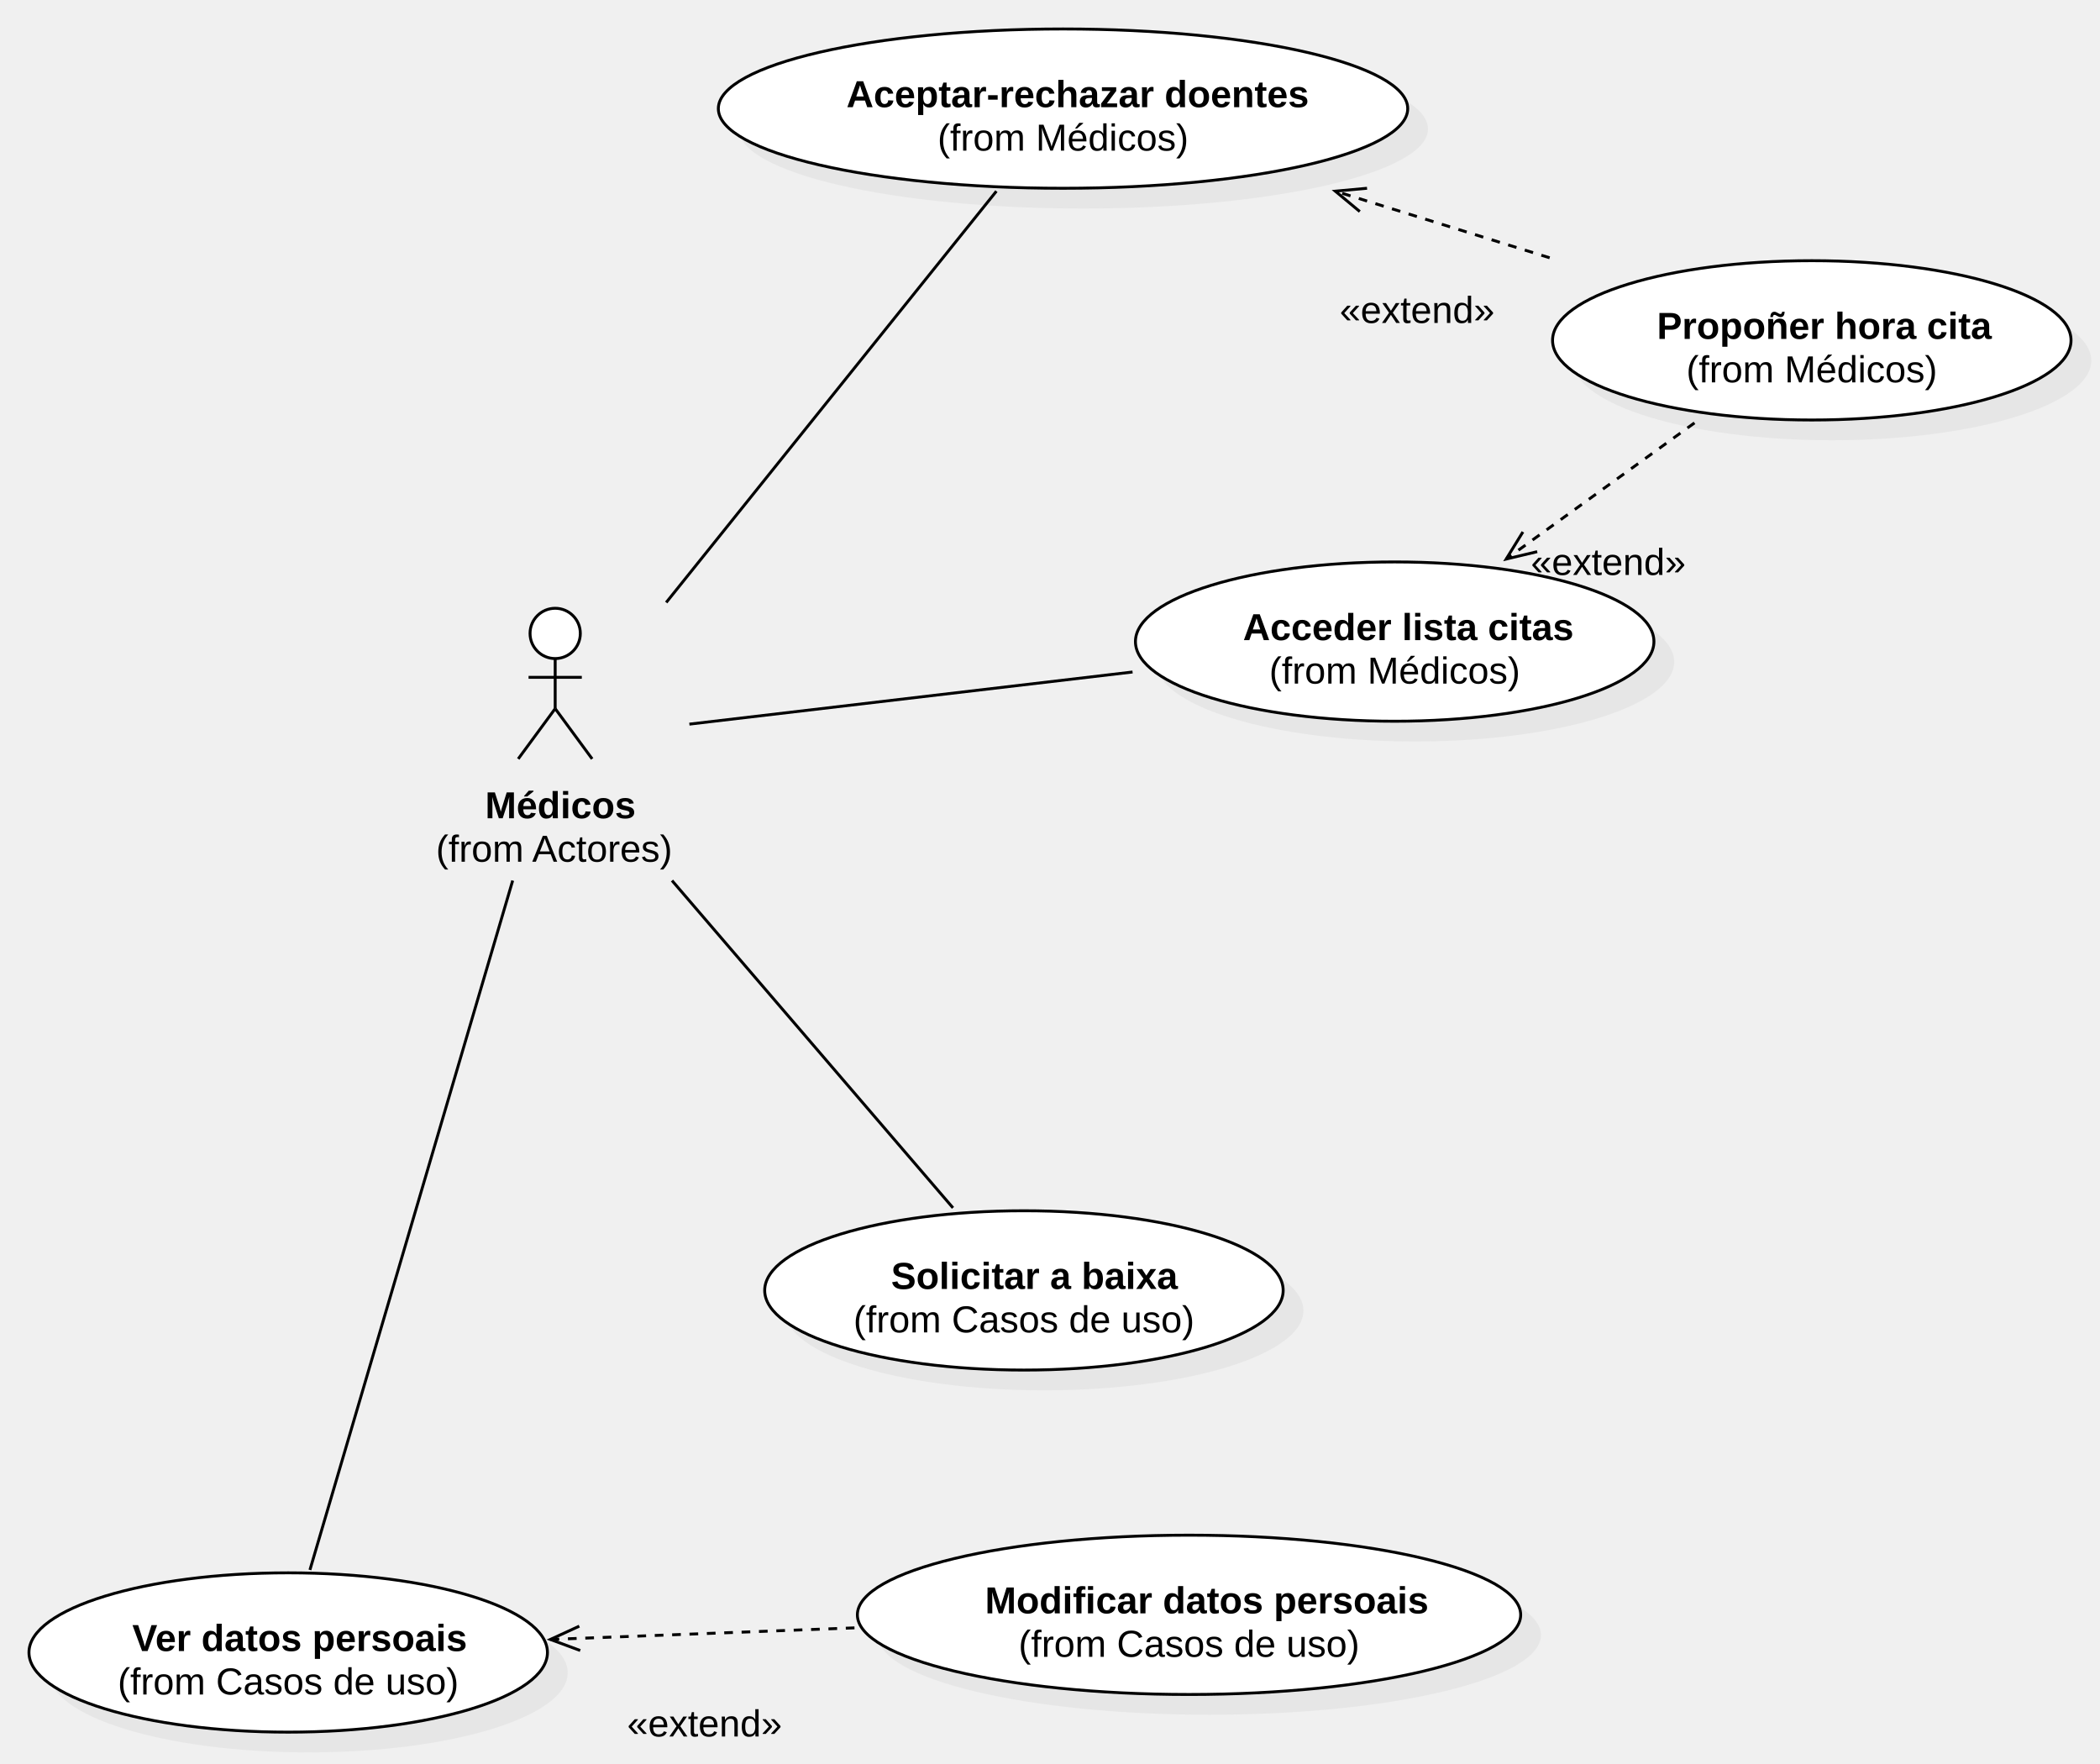
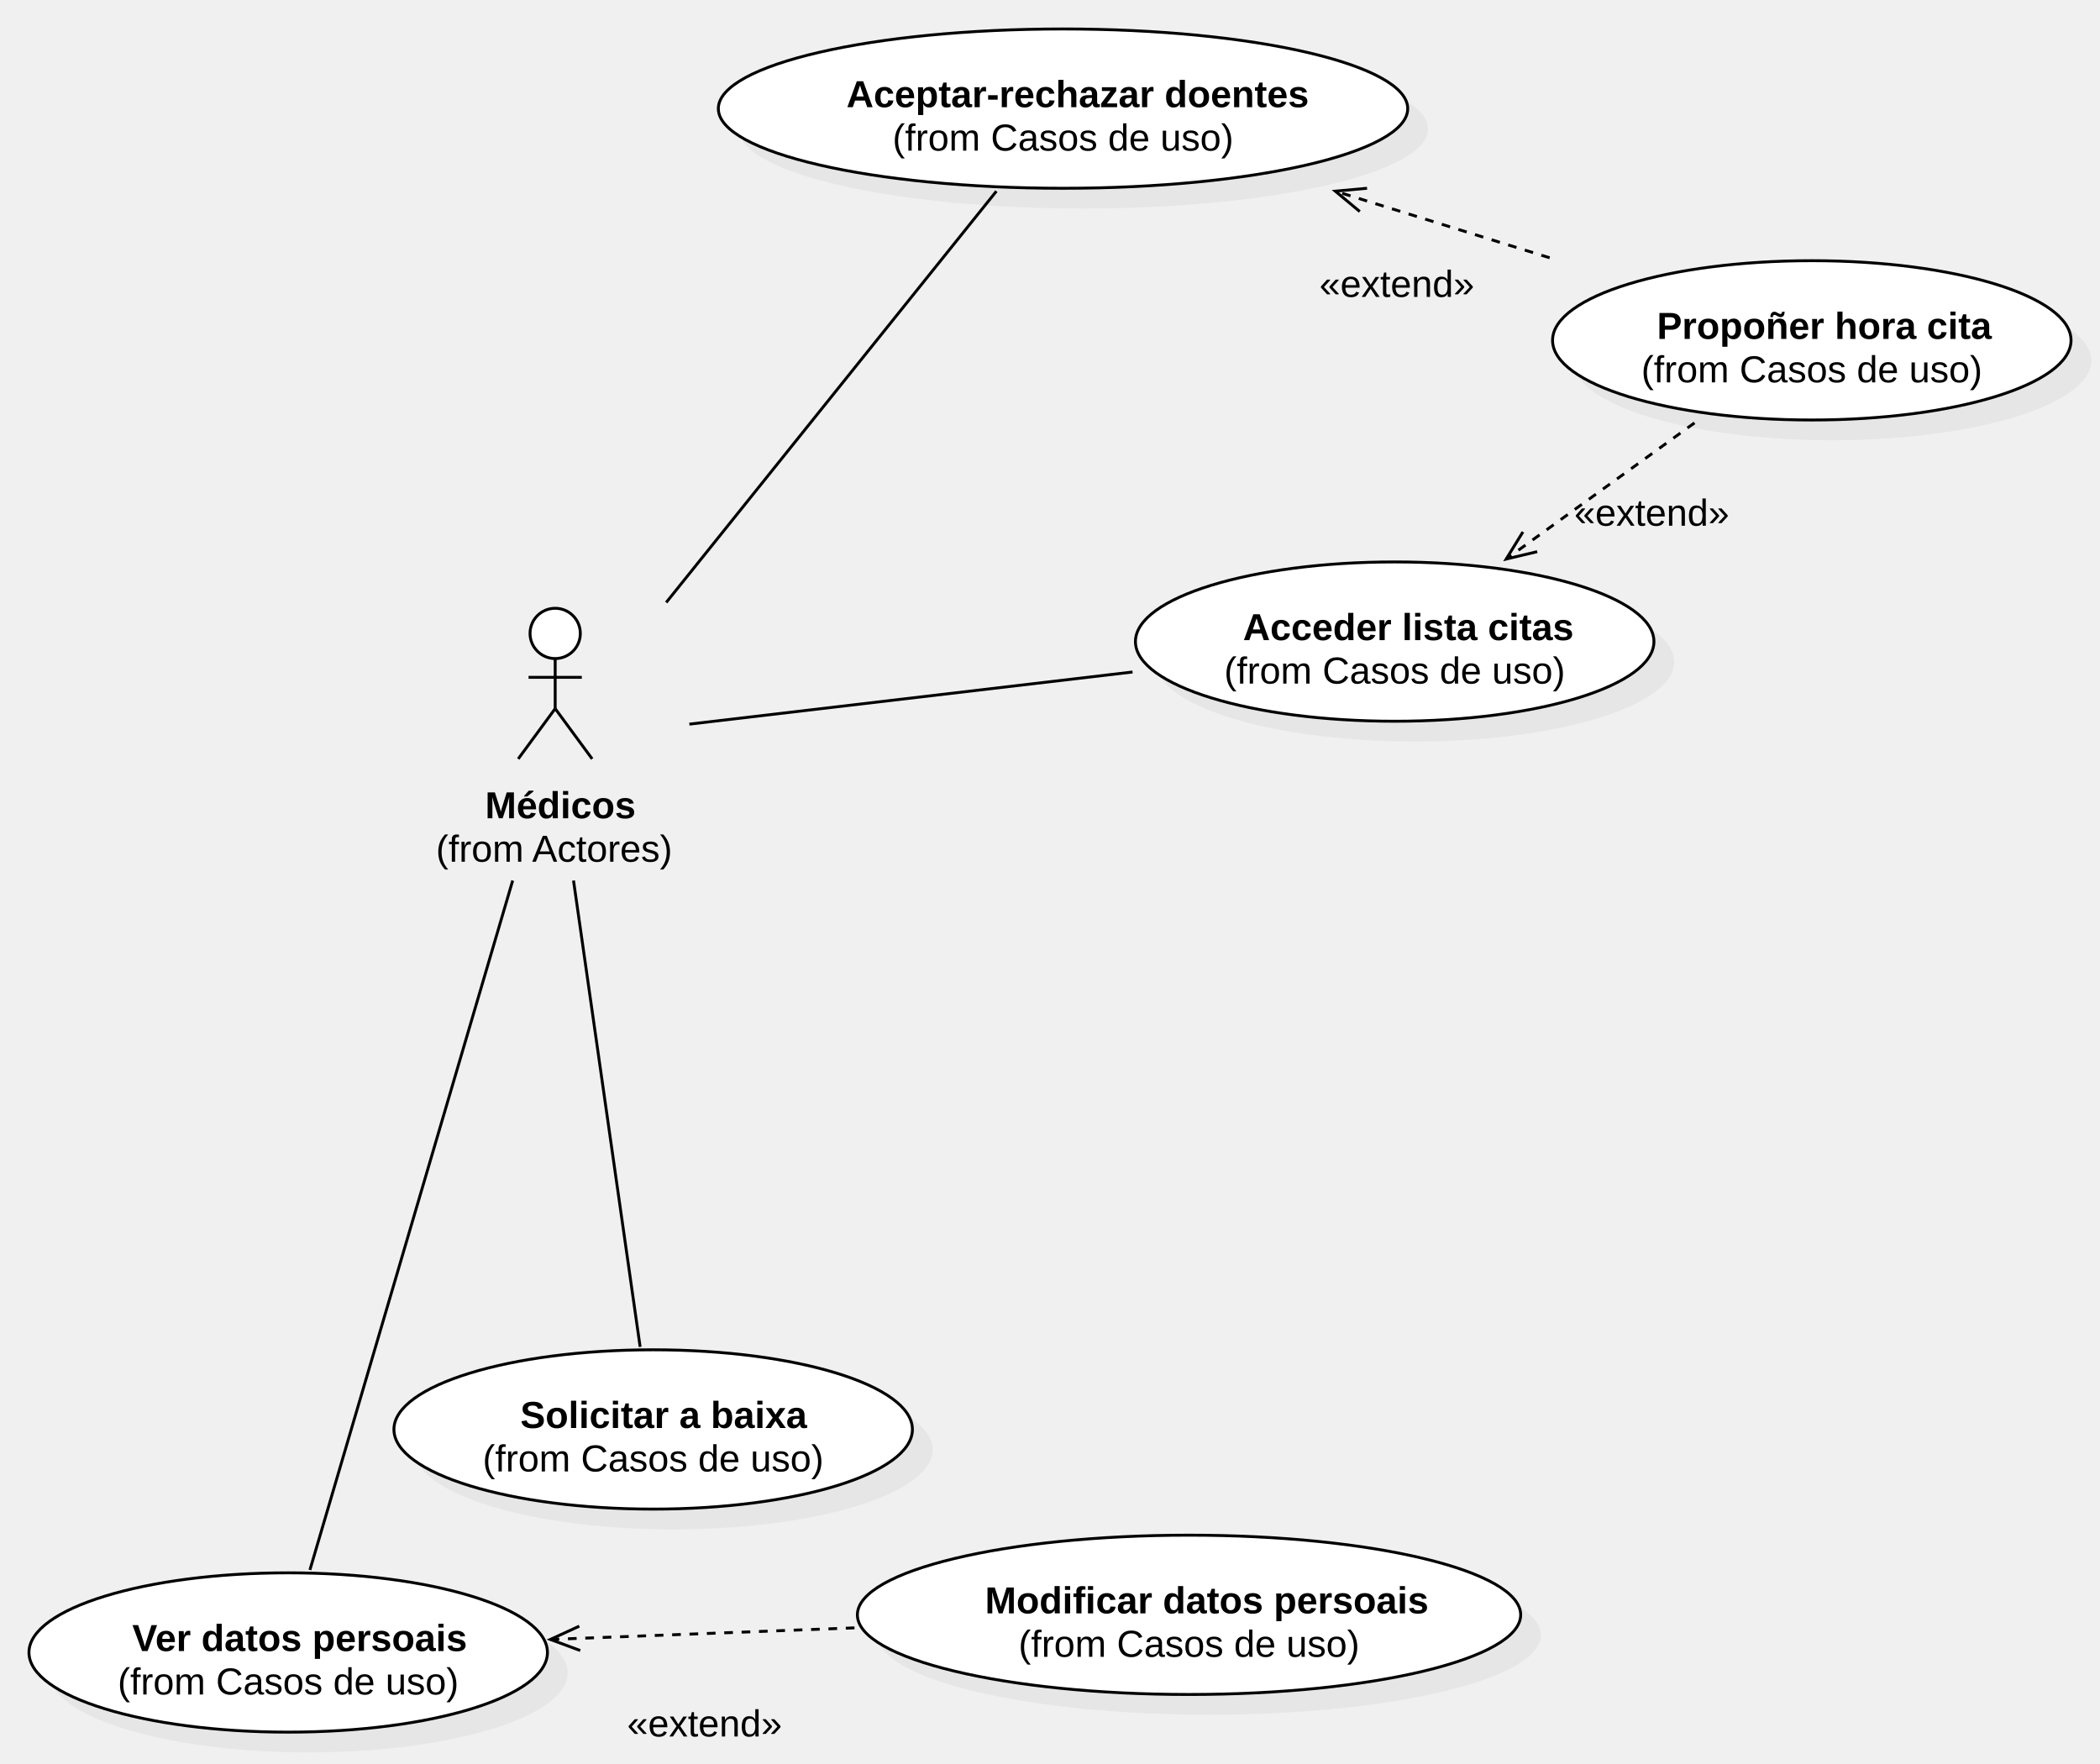
<svg xmlns="http://www.w3.org/2000/svg" version="1.1" width="725" height="609">
  <defs />
  <g>
    <g transform="translate(-112,-46) scale(1,1)">
      <path fill="#ffffff" stroke="none" d="M 294.992 264.68 C 294.992 259.886 298.877 256 303.671 256 C 308.464 256 312.35 259.886 312.35 264.68 C 312.35 269.474 308.464 273.36 303.671 273.36 C 298.877 273.36 294.992 269.474 294.992 264.68 Z" />
    </g>
    <g transform="translate(-112,-46) scale(1,1)">
      <path fill="none" stroke="#000000" d="M 294.992 264.68 C 294.992 259.886 298.877 256 303.671 256 C 308.464 256 312.35 259.886 312.35 264.68 C 312.35 269.474 308.464 273.36 303.671 273.36 C 298.877 273.36 294.992 269.474 294.992 264.68 Z" stroke-miterlimit="10" />
    </g>
    <g transform="translate(-112,-46) scale(1,1)">
      <path fill="none" stroke="#000000" d="M 303.671 273.36 L 303.671 290.64" stroke-miterlimit="10" />
    </g>
    <g transform="translate(-112,-46) scale(1,1)">
      <path fill="none" stroke="#000000" d="M 294.481 279.84 L 312.861 279.84" stroke-miterlimit="10" />
    </g>
    <g transform="translate(-112,-46) scale(1,1)">
      <path fill="none" stroke="#000000" d="M 303.671 290.64 L 290.907 308" stroke-miterlimit="10" />
    </g>
    <g transform="translate(-112,-46) scale(1,1)">
      <path fill="none" stroke="#000000" d="M 303.671 290.64 L 316.435 308" stroke-miterlimit="10" />
    </g>
    <g transform="translate(-112,-46) scale(1,1)">
      <g>
        <path fill="none" stroke="none" />
        <text fill="#000000" stroke="none" font-family="Arial" font-size="13px" font-style="normal" font-weight="bold" text-decoration="none" x="279.467" y="328.5">Médicos</text>
      </g>
    </g>
    <g transform="translate(-112,-46) scale(1,1)">
      <g>
        <path fill="none" stroke="none" />
        <text fill="#000000" stroke="none" font-family="Arial" font-size="13px" font-style="normal" font-weight="normal" text-decoration="none" x="262.5" y="343.5">(from Actores)</text>
      </g>
    </g>
    <g transform="translate(-112,-46) scale(1,1)">
      <path fill="#C0C0C0" stroke="none" d="M 367 90.5 C 367 75.312 420.278 63 486 63 C 551.722 63 605 75.312 605 90.5 C 605 105.688 551.722 118 486 118 C 420.278 118 367 105.688 367 90.5 Z" opacity="0.2" />
    </g>
    <g transform="translate(-112,-46) scale(1,1)">
      <path fill="#ffffff" stroke="none" d="M 360 83.5 C 360 68.312 413.278 56 479 56 C 544.722 56 598 68.312 598 83.5 C 598 98.688 544.722 111 479 111 C 413.278 111 360 98.688 360 83.5 Z" />
    </g>
    <g transform="translate(-112,-46) scale(1,1)">
      <path fill="none" stroke="#000000" d="M 360 83.5 C 360 68.312 413.278 56 479 56 C 544.722 56 598 68.312 598 83.5 C 598 98.688 544.722 111 479 111 C 413.278 111 360 98.688 360 83.5 Z" stroke-miterlimit="10" />
    </g>
    <g transform="translate(-112,-46) scale(1,1)">
      <g>
        <path fill="none" stroke="none" />
        <text fill="#000000" stroke="none" font-family="Arial" font-size="13px" font-style="normal" font-weight="bold" text-decoration="none" x="404.209" y="83">Aceptar-rechazar doentes</text>
      </g>
    </g>
    <g transform="translate(-112,-46) scale(1,1)">
      <g>
        <path fill="none" stroke="none" />
-         <text fill="#000000" stroke="none" font-family="Arial" font-size="13px" font-style="normal" font-weight="normal" text-decoration="none" x="435.661" y="98">(from Médicos)</text>
+         <text fill="#000000" stroke="none" font-family="Arial" font-size="13px" font-style="normal" font-weight="normal" text-decoration="none" x="420.119" y="98">(from Casos de uso)</text>
      </g>
    </g>
    <g transform="translate(-112,-46) scale(1,1)">
      <path fill="none" stroke="#000000" d="M 342 254 L 456 112" stroke-miterlimit="10" />
    </g>
    <g transform="translate(-112,-46) scale(1,1)">
      <path fill="#C0C0C0" stroke="none" d="M 511 274.5 C 511 259.312 551.071 247 600.5 247 C 649.929 247 690 259.312 690 274.5 C 690 289.688 649.929 302 600.5 302 C 551.071 302 511 289.688 511 274.5 Z" opacity="0.2" />
    </g>
    <g transform="translate(-112,-46) scale(1,1)">
      <path fill="#ffffff" stroke="none" d="M 504 267.5 C 504 252.312 544.071 240 593.5 240 C 642.929 240 683 252.312 683 267.5 C 683 282.688 642.929 295 593.5 295 C 544.071 295 504 282.688 504 267.5 Z" />
    </g>
    <g transform="translate(-112,-46) scale(1,1)">
      <path fill="none" stroke="#000000" d="M 504 267.5 C 504 252.312 544.071 240 593.5 240 C 642.929 240 683 252.312 683 267.5 C 683 282.688 642.929 295 593.5 295 C 544.071 295 504 282.688 504 267.5 Z" stroke-miterlimit="10" />
    </g>
    <g transform="translate(-112,-46) scale(1,1)">
      <g>
        <path fill="none" stroke="none" />
        <text fill="#000000" stroke="none" font-family="Arial" font-size="13px" font-style="normal" font-weight="bold" text-decoration="none" x="541.119" y="267">Acceder lista citas</text>
      </g>
    </g>
    <g transform="translate(-112,-46) scale(1,1)">
      <g>
        <path fill="none" stroke="none" />
-         <text fill="#000000" stroke="none" font-family="Arial" font-size="13px" font-style="normal" font-weight="normal" text-decoration="none" x="550.161" y="282">(from Médicos)</text>
+         <text fill="#000000" stroke="none" font-family="Arial" font-size="13px" font-style="normal" font-weight="normal" text-decoration="none" x="534.619" y="282">(from Casos de uso)</text>
      </g>
    </g>
    <g transform="translate(-112,-46) scale(1,1)">
      <path fill="none" stroke="#000000" d="M 350 296 L 503 278" stroke-miterlimit="10" />
    </g>
    <g transform="translate(-112,-46) scale(1,1)">
      <path fill="#C0C0C0" stroke="none" d="M 655 170.5 C 655 155.312 695.071 143 744.5 143 C 793.929 143 834 155.312 834 170.5 C 834 185.688 793.929 198 744.5 198 C 695.071 198 655 185.688 655 170.5 Z" opacity="0.2" />
    </g>
    <g transform="translate(-112,-46) scale(1,1)">
      <path fill="#ffffff" stroke="none" d="M 648 163.5 C 648 148.312 688.071 136 737.5 136 C 786.929 136 827 148.312 827 163.5 C 827 178.688 786.929 191 737.5 191 C 688.071 191 648 178.688 648 163.5 Z" />
    </g>
    <g transform="translate(-112,-46) scale(1,1)">
      <path fill="none" stroke="#000000" d="M 648 163.5 C 648 148.312 688.071 136 737.5 136 C 786.929 136 827 148.312 827 163.5 C 827 178.688 786.929 191 737.5 191 C 688.071 191 648 178.688 648 163.5 Z" stroke-miterlimit="10" />
    </g>
    <g transform="translate(-112,-46) scale(1,1)">
      <g>
        <path fill="none" stroke="none" />
        <text fill="#000000" stroke="none" font-family="Arial" font-size="13px" font-style="normal" font-weight="bold" text-decoration="none" x="684.024" y="163">Propoñer hora cita</text>
      </g>
    </g>
    <g transform="translate(-112,-46) scale(1,1)">
      <g>
        <path fill="none" stroke="none" />
-         <text fill="#000000" stroke="none" font-family="Arial" font-size="13px" font-style="normal" font-weight="normal" text-decoration="none" x="694.161" y="178">(from Médicos)</text>
-       </g>
-     </g>
-     <g transform="translate(-112,-46) scale(1,1)">
-       <path fill="#C0C0C0" stroke="none" d="M 383 498.5 C 383 483.312 423.071 471 472.5 471 C 521.929 471 562 483.312 562 498.5 C 562 513.688 521.929 526 472.5 526 C 423.071 526 383 513.688 383 498.5 Z" opacity="0.2" />
-     </g>
-     <g transform="translate(-112,-46) scale(1,1)">
-       <path fill="#ffffff" stroke="none" d="M 376 491.5 C 376 476.312 416.071 464 465.5 464 C 514.929 464 555 476.312 555 491.5 C 555 506.688 514.929 519 465.5 519 C 416.071 519 376 506.688 376 491.5 Z" />
-     </g>
-     <g transform="translate(-112,-46) scale(1,1)">
-       <path fill="none" stroke="#000000" d="M 376 491.5 C 376 476.312 416.071 464 465.5 464 C 514.929 464 555 476.312 555 491.5 C 555 506.688 514.929 519 465.5 519 C 416.071 519 376 506.688 376 491.5 Z" stroke-miterlimit="10" />
-     </g>
-     <g transform="translate(-112,-46) scale(1,1)">
-       <g>
-         <path fill="none" stroke="none" />
-         <text fill="#000000" stroke="none" font-family="Arial" font-size="13px" font-style="normal" font-weight="bold" text-decoration="none" x="419.616" y="491">Solicitar a baixa</text>
-       </g>
-     </g>
-     <g transform="translate(-112,-46) scale(1,1)">
-       <g>
-         <path fill="none" stroke="none" />
-         <text fill="#000000" stroke="none" font-family="Arial" font-size="13px" font-style="normal" font-weight="normal" text-decoration="none" x="406.619" y="506">(from Casos de uso)</text>
-       </g>
-     </g>
-     <g transform="translate(-112,-46) scale(1,1)">
-       <path fill="none" stroke="#000000" d="M 344 350 L 441 463" stroke-miterlimit="10" />
+         <text fill="#000000" stroke="none" font-family="Arial" font-size="13px" font-style="normal" font-weight="normal" text-decoration="none" x="678.619" y="178">(from Casos de uso)</text>
+       </g>
+     </g>
+     <g transform="translate(-112,-46) scale(1,1)">
+       <path fill="#C0C0C0" stroke="none" d="M 255 546.5 C 255 531.312 295.071 519 344.5 519 C 393.929 519 434 531.312 434 546.5 C 434 561.688 393.929 574 344.5 574 C 295.071 574 255 561.688 255 546.5 Z" opacity="0.2" />
+     </g>
+     <g transform="translate(-112,-46) scale(1,1)">
+       <path fill="#ffffff" stroke="none" d="M 248 539.5 C 248 524.312 288.071 512 337.5 512 C 386.929 512 427 524.312 427 539.5 C 427 554.688 386.929 567 337.5 567 C 288.071 567 248 554.688 248 539.5 Z" />
+     </g>
+     <g transform="translate(-112,-46) scale(1,1)">
+       <path fill="none" stroke="#000000" d="M 248 539.5 C 248 524.312 288.071 512 337.5 512 C 386.929 512 427 524.312 427 539.5 C 427 554.688 386.929 567 337.5 567 C 288.071 567 248 554.688 248 539.5 Z" stroke-miterlimit="10" />
+     </g>
+     <g transform="translate(-112,-46) scale(1,1)">
+       <g>
+         <path fill="none" stroke="none" />
+         <text fill="#000000" stroke="none" font-family="Arial" font-size="13px" font-style="normal" font-weight="bold" text-decoration="none" x="291.616" y="539">Solicitar a baixa</text>
+       </g>
+     </g>
+     <g transform="translate(-112,-46) scale(1,1)">
+       <g>
+         <path fill="none" stroke="none" />
+         <text fill="#000000" stroke="none" font-family="Arial" font-size="13px" font-style="normal" font-weight="normal" text-decoration="none" x="278.619" y="554">(from Casos de uso)</text>
+       </g>
+     </g>
+     <g transform="translate(-112,-46) scale(1,1)">
+       <path fill="none" stroke="#000000" d="M 310 350 L 333 511" stroke-miterlimit="10" />
    </g>
    <g transform="translate(-112,-46) scale(1,1)">
      <path fill="#C0C0C0" stroke="none" d="M 129 623.5 C 129 608.312 169.071 596 218.5 596 C 267.929 596 308 608.312 308 623.5 C 308 638.688 267.929 651 218.5 651 C 169.071 651 129 638.688 129 623.5 Z" opacity="0.2" />
    </g>
    <g transform="translate(-112,-46) scale(1,1)">
      <path fill="#ffffff" stroke="none" d="M 122 616.5 C 122 601.312 162.071 589 211.5 589 C 260.929 589 301 601.312 301 616.5 C 301 631.688 260.929 644 211.5 644 C 162.071 644 122 631.688 122 616.5 Z" />
    </g>
    <g transform="translate(-112,-46) scale(1,1)">
      <path fill="none" stroke="#000000" d="M 122 616.5 C 122 601.312 162.071 589 211.5 589 C 260.929 589 301 601.312 301 616.5 C 301 631.688 260.929 644 211.5 644 C 162.071 644 122 631.688 122 616.5 Z" stroke-miterlimit="10" />
    </g>
    <g transform="translate(-112,-46) scale(1,1)">
      <g>
        <path fill="none" stroke="none" />
        <text fill="#000000" stroke="none" font-family="Arial" font-size="13px" font-style="normal" font-weight="bold" text-decoration="none" x="157.662" y="616">Ver datos persoais</text>
      </g>
    </g>
    <g transform="translate(-112,-46) scale(1,1)">
      <g>
        <path fill="none" stroke="none" />
        <text fill="#000000" stroke="none" font-family="Arial" font-size="13px" font-style="normal" font-weight="normal" text-decoration="none" x="152.619" y="631">(from Casos de uso)</text>
      </g>
    </g>
    <g transform="translate(-112,-46) scale(1,1)">
      <path fill="none" stroke="#000000" d="M 289 350 L 219 588" stroke-miterlimit="10" />
    </g>
    <g transform="translate(-112,-46) scale(1,1)">
      <path fill="#C0C0C0" stroke="none" d="M 415 610.5 C 415 595.312 466.263 583 529.5 583 C 592.737 583 644 595.312 644 610.5 C 644 625.688 592.737 638 529.5 638 C 466.263 638 415 625.688 415 610.5 Z" opacity="0.2" />
    </g>
    <g transform="translate(-112,-46) scale(1,1)">
      <path fill="#ffffff" stroke="none" d="M 408 603.5 C 408 588.312 459.263 576 522.5 576 C 585.737 576 637 588.312 637 603.5 C 637 618.688 585.737 631 522.5 631 C 459.263 631 408 618.688 408 603.5 Z" />
    </g>
    <g transform="translate(-112,-46) scale(1,1)">
      <path fill="none" stroke="#000000" d="M 408 603.5 C 408 588.312 459.263 576 522.5 576 C 585.737 576 637 588.312 637 603.5 C 637 618.688 585.737 631 522.5 631 C 459.263 631 408 618.688 408 603.5 Z" stroke-miterlimit="10" />
    </g>
    <g transform="translate(-112,-46) scale(1,1)">
      <g>
        <path fill="none" stroke="none" />
        <text fill="#000000" stroke="none" font-family="Arial" font-size="13px" font-style="normal" font-weight="bold" text-decoration="none" x="452.051" y="603">Modificar datos persoais</text>
      </g>
    </g>
    <g transform="translate(-112,-46) scale(1,1)">
      <g>
        <path fill="none" stroke="none" />
        <text fill="#000000" stroke="none" font-family="Arial" font-size="13px" font-style="normal" font-weight="normal" text-decoration="none" x="463.619" y="618">(from Casos de uso)</text>
      </g>
    </g>
    <g transform="translate(-112,-46) scale(1,1)">
      <path fill="none" stroke="#000000" d="M 697 192 L 632 239" stroke-miterlimit="10" stroke-dasharray="3" />
    </g>
    <g transform="translate(-112,-46) scale(1,1)">
      <path fill="none" stroke="#000000" d="M 637.769 229.634 L 632 239 L 642.702 236.456" stroke-miterlimit="10" />
    </g>
    <g transform="translate(-112,-46) scale(1,1)">
      <g>
        <path fill="none" stroke="none" />
-         <text fill="#000000" stroke="none" font-family="Arial" font-size="13px" font-style="normal" font-weight="normal" text-decoration="none" x="640.5" y="244.5">«extend»</text>
+         <text fill="#000000" stroke="none" font-family="Arial" font-size="13px" font-style="normal" font-weight="normal" text-decoration="none" x="655.5" y="227.5">«extend»</text>
      </g>
    </g>
    <g transform="translate(-112,-46) scale(1,1)">
      <path fill="none" stroke="#000000" d="M 647 135 L 573 112" stroke-miterlimit="10" stroke-dasharray="3" />
    </g>
    <g transform="translate(-112,-46) scale(1,1)">
      <path fill="none" stroke="#000000" d="M 583.954 110.997 L 573 112 L 581.455 119.036" stroke-miterlimit="10" />
    </g>
    <g transform="translate(-112,-46) scale(1,1)">
      <g>
        <path fill="none" stroke="none" />
-         <text fill="#000000" stroke="none" font-family="Arial" font-size="13px" font-style="normal" font-weight="normal" text-decoration="none" x="574.5" y="157.5">«extend»</text>
+         <text fill="#000000" stroke="none" font-family="Arial" font-size="13px" font-style="normal" font-weight="normal" text-decoration="none" x="567.5" y="148.5">«extend»</text>
      </g>
    </g>
    <g transform="translate(-112,-46) scale(1,1)">
      <path fill="none" stroke="#000000" d="M 407 608 L 302 612" stroke-miterlimit="10" stroke-dasharray="3" />
    </g>
    <g transform="translate(-112,-46) scale(1,1)">
      <path fill="none" stroke="#000000" d="M 311.995 607.407 L 302 612 L 312.316 615.82" stroke-miterlimit="10" />
    </g>
    <g transform="translate(-112,-46) scale(1,1)">
      <g>
        <path fill="none" stroke="none" />
        <text fill="#000000" stroke="none" font-family="Arial" font-size="13px" font-style="normal" font-weight="normal" text-decoration="none" x="328.5" y="645.5">«extend»</text>
      </g>
    </g>
  </g>
</svg>
